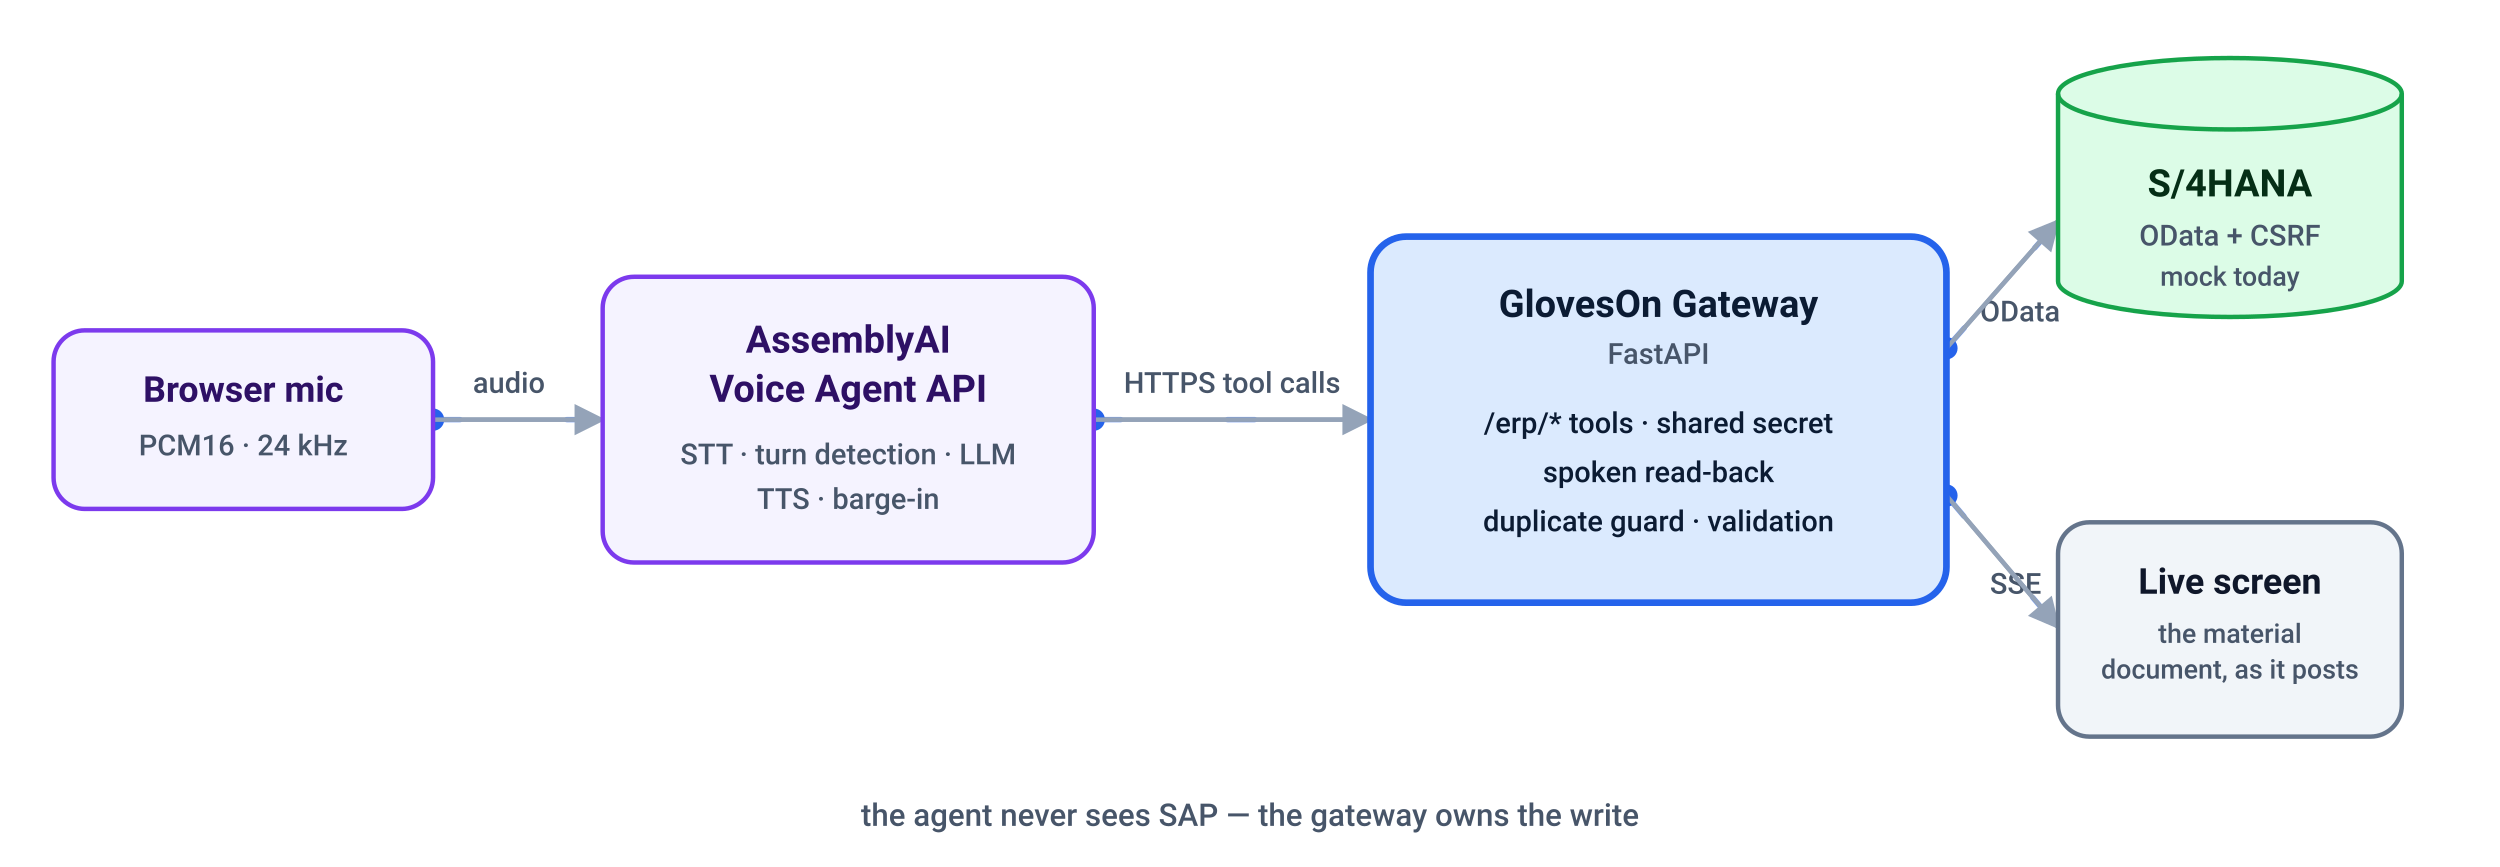
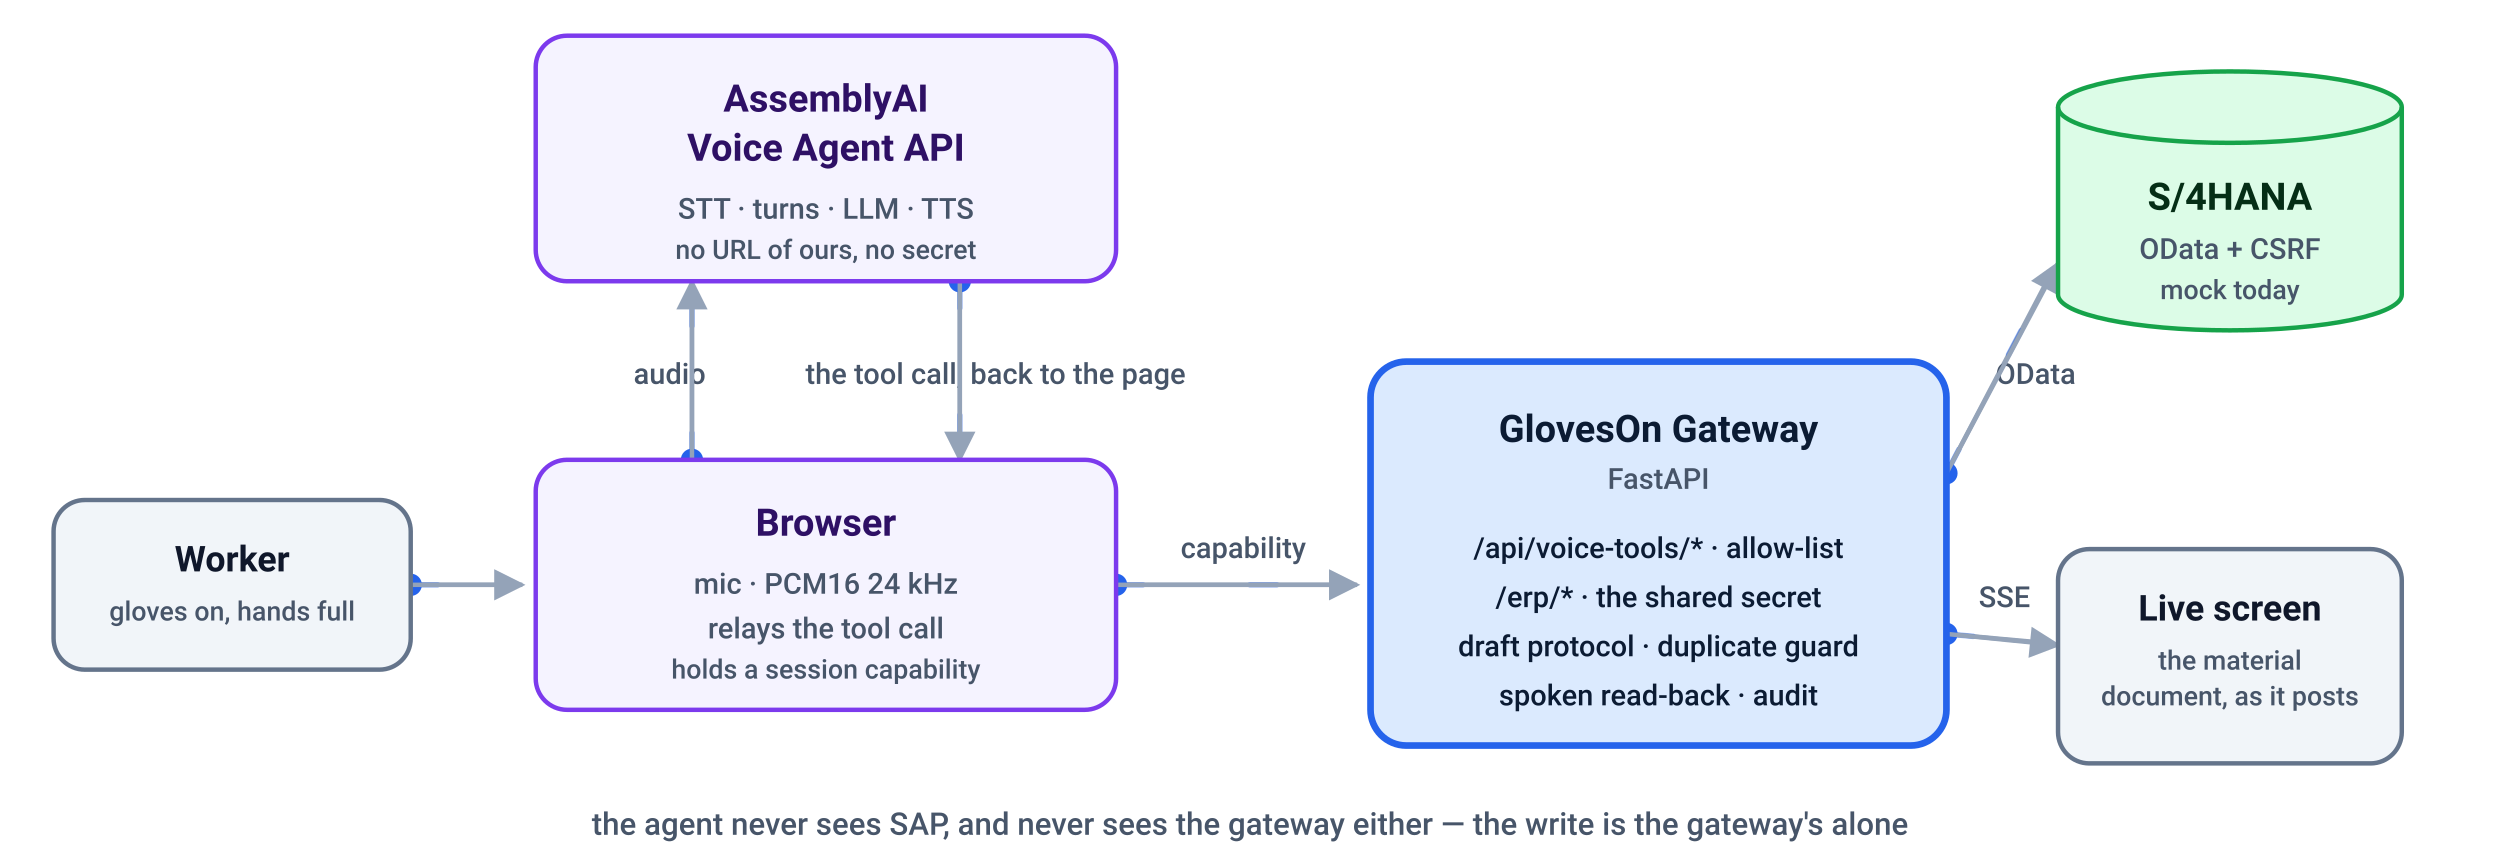
- <svg xmlns="http://www.w3.org/2000/svg" viewBox="0 34 1120 388" width="1120" height="388" role="img" aria-label="GlovesOn architecture: browser microphone to the AssemblyAI Voice Agent API, which calls the GlovesOn gateway over HTTPS; the gateway speaks OData to S/4HANA and streams the live warehouse screen over SSE.">
+ <svg xmlns="http://www.w3.org/2000/svg" viewBox="0 34 1120 388" width="1120" height="388" role="img" aria-label="GlovesOn architecture: the worker speaks to the browser, which streams audio to the AssemblyAI Voice Agent API; the agent's tool call comes back down to the browser, which posts it to the GlovesOn gateway with a session capability. The gateway holds the shared secret, speaks OData to S/4HANA and streams the live warehouse screen back over SSE.">
  <defs>
    <marker id="a" viewBox="0 0 10 10" refX="9" refY="5" markerWidth="7" markerHeight="7" orient="auto-start-reverse">
      <path d="M0,0 L10,5 L0,10 z" fill="#94a3b8" />
    </marker>
  </defs>
-   <path d="M 194,222 L 262,222" fill="none" stroke="#94a3b8" stroke-width="2" />
-   <path d="M 194,222 L 262,222" fill="none" stroke="#2563eb" stroke-width="2.5" stroke-linecap="round" stroke-dasharray="12 48" opacity="0.45">
-     <animate attributeName="stroke-dashoffset" from="60" to="0" dur="1.6s" begin="0s" repeatCount="indefinite" />
+   <path d="M 184,296 L 226,296" fill="none" stroke="#94a3b8" stroke-width="2" />
+   <path d="M 184,296 L 226,296" fill="none" stroke="#2563eb" stroke-width="2.5" stroke-linecap="round" stroke-dasharray="12 48" opacity="0.45">
+     <animate attributeName="stroke-dashoffset" from="60" to="0" dur="1.4s" begin="0s" repeatCount="indefinite" />
  </path>
-   <circle cx="194" cy="222" r="5" fill="#2563eb">
-     <animateMotion dur="1.6s" begin="0s" repeatCount="indefinite" path="M 194,222 L 262,222" />
-     <animate attributeName="opacity" values="0;1;1;0" keyTimes="0;0.12;0.88;1" dur="1.6s" begin="0s" repeatCount="indefinite" />
+   <circle cx="184" cy="296" r="5" fill="#2563eb">
+     <animateMotion dur="1.4s" begin="0s" repeatCount="indefinite" path="M 184,296 L 226,296" />
+     <animate attributeName="opacity" values="0;1;1;0" keyTimes="0;0.12;0.88;1" dur="1.4s" begin="0s" repeatCount="indefinite" />
  </circle>
-   <text x="228" y="210" font-family="system-ui,-apple-system,'Segoe UI',Roboto,'Helvetica Neue',sans-serif" font-size="13" font-weight="500" fill="#475569" text-anchor="middle">audio</text>
-   <path d="M 490,222 L 606,222" fill="none" stroke="#94a3b8" stroke-width="2" />
-   <path d="M 490,222 L 606,222" fill="none" stroke="#2563eb" stroke-width="2.5" stroke-linecap="round" stroke-dasharray="12 48" opacity="0.45">
-     <animate attributeName="stroke-dashoffset" from="60" to="0" dur="1.9s" begin="0.2s" repeatCount="indefinite" />
+   <path d="M 310,240 L 310,168" fill="none" stroke="#94a3b8" stroke-width="2" />
+   <path d="M 310,240 L 310,168" fill="none" stroke="#2563eb" stroke-width="2.5" stroke-linecap="round" stroke-dasharray="12 48" opacity="0.45">
+     <animate attributeName="stroke-dashoffset" from="60" to="0" dur="1.6s" begin="0.1s" repeatCount="indefinite" />
  </path>
-   <circle cx="490" cy="222" r="5" fill="#2563eb">
-     <animateMotion dur="1.9s" begin="0.2s" repeatCount="indefinite" path="M 490,222 L 606,222" />
-     <animate attributeName="opacity" values="0;1;1;0" keyTimes="0;0.12;0.88;1" dur="1.9s" begin="0.2s" repeatCount="indefinite" />
+   <circle cx="310" cy="240" r="5" fill="#2563eb">
+     <animateMotion dur="1.6s" begin="0.1s" repeatCount="indefinite" path="M 310,240 L 310,168" />
+     <animate attributeName="opacity" values="0;1;1;0" keyTimes="0;0.12;0.88;1" dur="1.6s" begin="0.1s" repeatCount="indefinite" />
  </circle>
-   <text x="552" y="210" font-family="system-ui,-apple-system,'Segoe UI',Roboto,'Helvetica Neue',sans-serif" font-size="13" font-weight="500" fill="#475569" text-anchor="middle">HTTPS tool calls</text>
-   <path d="M 872,190 L 916,140" fill="none" stroke="#94a3b8" stroke-width="2" />
-   <path d="M 872,190 L 916,140" fill="none" stroke="#2563eb" stroke-width="2.5" stroke-linecap="round" stroke-dasharray="12 48" opacity="0.45">
-     <animate attributeName="stroke-dashoffset" from="60" to="0" dur="2.1s" begin="0.5s" repeatCount="indefinite" />
+   <text x="300" y="206" font-family="system-ui,-apple-system,'Segoe UI',Roboto,'Helvetica Neue',sans-serif" font-size="13" font-weight="500" fill="#475569" text-anchor="middle">audio</text>
+   <path d="M 430,160 L 430,232" fill="none" stroke="#94a3b8" stroke-width="2" />
+   <path d="M 430,160 L 430,232" fill="none" stroke="#2563eb" stroke-width="2.5" stroke-linecap="round" stroke-dasharray="12 48" opacity="0.45">
+     <animate attributeName="stroke-dashoffset" from="60" to="0" dur="1.9s" begin="0.5s" repeatCount="indefinite" />
  </path>
-   <circle cx="872" cy="190" r="5" fill="#2563eb">
-     <animateMotion dur="2.1s" begin="0.5s" repeatCount="indefinite" path="M 872,190 L 916,140" />
-     <animate attributeName="opacity" values="0;1;1;0" keyTimes="0;0.12;0.88;1" dur="2.1s" begin="0.5s" repeatCount="indefinite" />
+   <circle cx="430" cy="160" r="5" fill="#2563eb">
+     <animateMotion dur="1.9s" begin="0.5s" repeatCount="indefinite" path="M 430,160 L 430,232" />
+     <animate attributeName="opacity" values="0;1;1;0" keyTimes="0;0.12;0.88;1" dur="1.9s" begin="0.5s" repeatCount="indefinite" />
  </circle>
-   <text x="905" y="178" font-family="system-ui,-apple-system,'Segoe UI',Roboto,'Helvetica Neue',sans-serif" font-size="13" font-weight="500" fill="#475569" text-anchor="middle">OData</text>
-   <path d="M 872,256 L 916,308" fill="none" stroke="#94a3b8" stroke-width="2" />
-   <path d="M 872,256 L 916,308" fill="none" stroke="#2563eb" stroke-width="2.5" stroke-linecap="round" stroke-dasharray="12 48" opacity="0.45">
-     <animate attributeName="stroke-dashoffset" from="60" to="0" dur="2.1s" begin="0.7s" repeatCount="indefinite" />
+   <text x="446" y="206" font-family="system-ui,-apple-system,'Segoe UI',Roboto,'Helvetica Neue',sans-serif" font-size="13" font-weight="500" fill="#475569" text-anchor="middle">the tool call, back to the page</text>
+   <path d="M 500,296 L 600,296" fill="none" stroke="#94a3b8" stroke-width="2" />
+   <path d="M 500,296 L 600,296" fill="none" stroke="#2563eb" stroke-width="2.5" stroke-linecap="round" stroke-dasharray="12 48" opacity="0.45">
+     <animate attributeName="stroke-dashoffset" from="60" to="0" dur="1.9s" begin="0.9s" repeatCount="indefinite" />
  </path>
-   <circle cx="872" cy="256" r="5" fill="#2563eb">
-     <animateMotion dur="2.1s" begin="0.7s" repeatCount="indefinite" path="M 872,256 L 916,308" />
-     <animate attributeName="opacity" values="0;1;1;0" keyTimes="0;0.12;0.88;1" dur="2.1s" begin="0.7s" repeatCount="indefinite" />
+   <circle cx="500" cy="296" r="5" fill="#2563eb">
+     <animateMotion dur="1.9s" begin="0.9s" repeatCount="indefinite" path="M 500,296 L 600,296" />
+     <animate attributeName="opacity" values="0;1;1;0" keyTimes="0;0.12;0.88;1" dur="1.9s" begin="0.9s" repeatCount="indefinite" />
  </circle>
-   <text x="903" y="300" font-family="system-ui,-apple-system,'Segoe UI',Roboto,'Helvetica Neue',sans-serif" font-size="13" font-weight="500" fill="#475569" text-anchor="middle">SSE</text>
-   <path d="M 194,222 L 270,222" fill="none" stroke="#94a3b8" stroke-width="2" marker-end="url(#a)" />
-   <path d="M 490,222 L 614,222" fill="none" stroke="#94a3b8" stroke-width="2" marker-end="url(#a)" />
-   <path d="M 872,190 L 922,133" fill="none" stroke="#94a3b8" stroke-width="2" marker-end="url(#a)" />
-   <path d="M 872,256 L 922,315" fill="none" stroke="#94a3b8" stroke-width="2" marker-end="url(#a)" />
-   <rect x="24" y="182" width="170" height="80" rx="14" fill="#f5f3ff" stroke="#7c3aed" stroke-width="2" />
-   <text x="109" y="214" font-family="system-ui,-apple-system,'Segoe UI',Roboto,'Helvetica Neue',sans-serif" font-size="16" font-weight="600" fill="#2e1065" text-anchor="middle">Browser mic</text>
-   <text x="109" y="238" font-family="system-ui,-apple-system,'Segoe UI',Roboto,'Helvetica Neue',sans-serif" font-size="13" font-weight="500" fill="#475569" text-anchor="middle">PCM16 · 24 kHz</text>
-   <rect x="270" y="158" width="220" height="128" rx="14" fill="#f5f3ff" stroke="#7c3aed" stroke-width="2" />
-   <text x="380" y="192" font-family="system-ui,-apple-system,'Segoe UI',Roboto,'Helvetica Neue',sans-serif" font-size="17" font-weight="600" fill="#2e1065" text-anchor="middle">AssemblyAI</text>
-   <text x="380" y="214" font-family="system-ui,-apple-system,'Segoe UI',Roboto,'Helvetica Neue',sans-serif" font-size="17" font-weight="600" fill="#2e1065" text-anchor="middle">Voice Agent API</text>
-   <text x="380" y="242" font-family="system-ui,-apple-system,'Segoe UI',Roboto,'Helvetica Neue',sans-serif" font-size="13" font-weight="500" fill="#475569" text-anchor="middle">STT · turn detection · LLM</text>
-   <text x="380" y="262" font-family="system-ui,-apple-system,'Segoe UI',Roboto,'Helvetica Neue',sans-serif" font-size="13" font-weight="500" fill="#475569" text-anchor="middle">TTS · barge-in</text>
-   <rect x="614" y="140" width="258" height="164" rx="16" fill="#dbeafe" stroke="#2563eb" stroke-width="3" />
-   <rect x="614" y="140" width="258" height="164" rx="16" fill="none" stroke="#2563eb" stroke-width="3" opacity="0.0">
+   <text x="557" y="284" font-family="system-ui,-apple-system,'Segoe UI',Roboto,'Helvetica Neue',sans-serif" font-size="13" font-weight="500" fill="#475569" text-anchor="middle">capability</text>
+   <path d="M 872,246 L 916,162" fill="none" stroke="#94a3b8" stroke-width="2" />
+   <path d="M 872,246 L 916,162" fill="none" stroke="#2563eb" stroke-width="2.5" stroke-linecap="round" stroke-dasharray="12 48" opacity="0.45">
+     <animate attributeName="stroke-dashoffset" from="60" to="0" dur="2.1s" begin="1.2s" repeatCount="indefinite" />
+   </path>
+   <circle cx="872" cy="246" r="5" fill="#2563eb">
+     <animateMotion dur="2.1s" begin="1.2s" repeatCount="indefinite" path="M 872,246 L 916,162" />
+     <animate attributeName="opacity" values="0;1;1;0" keyTimes="0;0.12;0.88;1" dur="2.1s" begin="1.2s" repeatCount="indefinite" />
+   </circle>
+   <text x="912" y="206" font-family="system-ui,-apple-system,'Segoe UI',Roboto,'Helvetica Neue',sans-serif" font-size="13" font-weight="500" fill="#475569" text-anchor="middle">OData</text>
+   <path d="M 872,318 L 916,322" fill="none" stroke="#94a3b8" stroke-width="2" />
+   <path d="M 872,318 L 916,322" fill="none" stroke="#2563eb" stroke-width="2.5" stroke-linecap="round" stroke-dasharray="12 48" opacity="0.45">
+     <animate attributeName="stroke-dashoffset" from="60" to="0" dur="2.1s" begin="1.4s" repeatCount="indefinite" />
+   </path>
+   <circle cx="872" cy="318" r="5" fill="#2563eb">
+     <animateMotion dur="2.1s" begin="1.4s" repeatCount="indefinite" path="M 872,318 L 916,322" />
+     <animate attributeName="opacity" values="0;1;1;0" keyTimes="0;0.12;0.88;1" dur="2.1s" begin="1.4s" repeatCount="indefinite" />
+   </circle>
+   <text x="898" y="306" font-family="system-ui,-apple-system,'Segoe UI',Roboto,'Helvetica Neue',sans-serif" font-size="13" font-weight="500" fill="#475569" text-anchor="middle">SSE</text>
+   <path d="M 184,296 L 234,296" fill="none" stroke="#94a3b8" stroke-width="2" marker-end="url(#a)" />
+   <path d="M 310,240 L 310,160" fill="none" stroke="#94a3b8" stroke-width="2" marker-end="url(#a)" />
+   <path d="M 430,160 L 430,240" fill="none" stroke="#94a3b8" stroke-width="2" marker-end="url(#a)" />
+   <path d="M 500,296 L 608,296" fill="none" stroke="#94a3b8" stroke-width="2" marker-end="url(#a)" />
+   <path d="M 872,246 L 922,152" fill="none" stroke="#94a3b8" stroke-width="2" marker-end="url(#a)" />
+   <path d="M 872,318 L 922,323" fill="none" stroke="#94a3b8" stroke-width="2" marker-end="url(#a)" />
+   <rect x="24" y="258" width="160" height="76" rx="14" fill="#f1f5f9" stroke="#64748b" stroke-width="2" />
+   <text x="104" y="290" font-family="system-ui,-apple-system,'Segoe UI',Roboto,'Helvetica Neue',sans-serif" font-size="16" font-weight="600" fill="#0f172a" text-anchor="middle">Worker</text>
+   <text x="104" y="312" font-family="system-ui,-apple-system,'Segoe UI',Roboto,'Helvetica Neue',sans-serif" font-size="12" font-weight="500" fill="#475569" text-anchor="middle">gloves on, hands full</text>
+   <rect x="240" y="50" width="260" height="110" rx="14" fill="#f5f3ff" stroke="#7c3aed" stroke-width="2" />
+   <text x="370" y="84" font-family="system-ui,-apple-system,'Segoe UI',Roboto,'Helvetica Neue',sans-serif" font-size="17" font-weight="600" fill="#2e1065" text-anchor="middle">AssemblyAI</text>
+   <text x="370" y="106" font-family="system-ui,-apple-system,'Segoe UI',Roboto,'Helvetica Neue',sans-serif" font-size="17" font-weight="600" fill="#2e1065" text-anchor="middle">Voice Agent API</text>
+   <text x="370" y="132" font-family="system-ui,-apple-system,'Segoe UI',Roboto,'Helvetica Neue',sans-serif" font-size="13" font-weight="500" fill="#475569" text-anchor="middle">STT · turns · LLM · TTS</text>
+   <text x="370" y="150" font-family="system-ui,-apple-system,'Segoe UI',Roboto,'Helvetica Neue',sans-serif" font-size="12" font-weight="500" fill="#475569" text-anchor="middle">no URL of ours, no secret</text>
+   <rect x="240" y="240" width="260" height="112" rx="14" fill="#f5f3ff" stroke="#7c3aed" stroke-width="2" />
+   <text x="370" y="274" font-family="system-ui,-apple-system,'Segoe UI',Roboto,'Helvetica Neue',sans-serif" font-size="17" font-weight="600" fill="#2e1065" text-anchor="middle">Browser</text>
+   <text x="370" y="300" font-family="system-ui,-apple-system,'Segoe UI',Roboto,'Helvetica Neue',sans-serif" font-size="13" font-weight="500" fill="#475569" text-anchor="middle">mic · PCM16 24 kHz</text>
+   <text x="370" y="320" font-family="system-ui,-apple-system,'Segoe UI',Roboto,'Helvetica Neue',sans-serif" font-size="13" font-weight="500" fill="#475569" text-anchor="middle">relays the tool call</text>
+   <text x="370" y="338" font-family="system-ui,-apple-system,'Segoe UI',Roboto,'Helvetica Neue',sans-serif" font-size="12" font-weight="500" fill="#475569" text-anchor="middle">holds a session capability</text>
+   <rect x="614" y="196" width="258" height="172" rx="16" fill="#dbeafe" stroke="#2563eb" stroke-width="3" />
+   <rect x="614" y="196" width="258" height="172" rx="16" fill="none" stroke="#2563eb" stroke-width="3" opacity="0.0">
    <animate attributeName="opacity" values="0;0.55;0" dur="3.4s" repeatCount="indefinite" />
    <animate attributeName="stroke-width" values="3;9;3" dur="3.4s" repeatCount="indefinite" />
  </rect>
-   <text x="743" y="176" font-family="system-ui,-apple-system,'Segoe UI',Roboto,'Helvetica Neue',sans-serif" font-size="17" font-weight="600" fill="#0b1b33" text-anchor="middle">GlovesOn Gateway</text>
-   <text x="743" y="197" font-family="system-ui,-apple-system,'Segoe UI',Roboto,'Helvetica Neue',sans-serif" font-size="13" font-weight="500" fill="#475569" text-anchor="middle">FastAPI</text>
-   <text x="743" y="228" font-family="system-ui,-apple-system,'Segoe UI',Roboto,'Helvetica Neue',sans-serif" font-size="13" font-weight="500" fill="#0b1b33" text-anchor="middle">/erp/* tools · shared secret</text>
-   <text x="743" y="250" font-family="system-ui,-apple-system,'Segoe UI',Roboto,'Helvetica Neue',sans-serif" font-size="13" font-weight="500" fill="#0b1b33" text-anchor="middle">spoken read-back</text>
-   <text x="743" y="272" font-family="system-ui,-apple-system,'Segoe UI',Roboto,'Helvetica Neue',sans-serif" font-size="13" font-weight="500" fill="#0b1b33" text-anchor="middle">duplicate guard · validation</text>
-   <path d="M922,76 a77.0,16 0 0,1 154,0 v84 a77.0,16 0 0,1 -154,0 z" fill="#dcfce7" stroke="#16a34a" stroke-width="2" />
-   <path d="M922,76 a77.0,16 0 0,0 154,0" fill="none" stroke="#16a34a" stroke-width="2" />
-   <text x="999.0" y="122" font-family="system-ui,-apple-system,'Segoe UI',Roboto,'Helvetica Neue',sans-serif" font-size="17" font-weight="600" fill="#052e16" text-anchor="middle">S/4HANA</text>
-   <text x="999.0" y="144" font-family="system-ui,-apple-system,'Segoe UI',Roboto,'Helvetica Neue',sans-serif" font-size="13" font-weight="500" fill="#475569" text-anchor="middle">OData + CSRF</text>
-   <text x="999.0" y="162" font-family="system-ui,-apple-system,'Segoe UI',Roboto,'Helvetica Neue',sans-serif" font-size="12" font-weight="500" fill="#475569" text-anchor="middle">mock today</text>
-   <rect x="922" y="268" width="154" height="96" rx="14" fill="#f1f5f9" stroke="#64748b" stroke-width="2" />
-   <text x="999" y="300" font-family="system-ui,-apple-system,'Segoe UI',Roboto,'Helvetica Neue',sans-serif" font-size="16" font-weight="600" fill="#0f172a" text-anchor="middle">Live screen</text>
-   <text x="999" y="322" font-family="system-ui,-apple-system,'Segoe UI',Roboto,'Helvetica Neue',sans-serif" font-size="12" font-weight="500" fill="#475569" text-anchor="middle">the material</text>
-   <text x="999" y="338" font-family="system-ui,-apple-system,'Segoe UI',Roboto,'Helvetica Neue',sans-serif" font-size="12" font-weight="500" fill="#475569" text-anchor="middle">document, as it posts</text>
-   <text x="560.0" y="404" font-family="system-ui,-apple-system,'Segoe UI',Roboto,'Helvetica Neue',sans-serif" font-size="14" font-weight="500" fill="#475569" text-anchor="middle">the agent never sees SAP — the gateway owns the write</text>
+   <text x="743" y="232" font-family="system-ui,-apple-system,'Segoe UI',Roboto,'Helvetica Neue',sans-serif" font-size="17" font-weight="600" fill="#0b1b33" text-anchor="middle">GlovesOn Gateway</text>
+   <text x="743" y="253" font-family="system-ui,-apple-system,'Segoe UI',Roboto,'Helvetica Neue',sans-serif" font-size="13" font-weight="500" fill="#475569" text-anchor="middle">FastAPI</text>
+   <text x="743" y="284" font-family="system-ui,-apple-system,'Segoe UI',Roboto,'Helvetica Neue',sans-serif" font-size="13" font-weight="500" fill="#0b1b33" text-anchor="middle">/api/voice-tools/* · allow-list</text>
+   <text x="743" y="306" font-family="system-ui,-apple-system,'Segoe UI',Roboto,'Helvetica Neue',sans-serif" font-size="13" font-weight="500" fill="#0b1b33" text-anchor="middle">/erp/* · the shared secret</text>
+   <text x="743" y="328" font-family="system-ui,-apple-system,'Segoe UI',Roboto,'Helvetica Neue',sans-serif" font-size="13" font-weight="500" fill="#0b1b33" text-anchor="middle">draft protocol · duplicate guard</text>
+   <text x="743" y="350" font-family="system-ui,-apple-system,'Segoe UI',Roboto,'Helvetica Neue',sans-serif" font-size="13" font-weight="500" fill="#0b1b33" text-anchor="middle">spoken read-back · audit</text>
+   <path d="M922,82 a77.0,16 0 0,1 154,0 v84 a77.0,16 0 0,1 -154,0 z" fill="#dcfce7" stroke="#16a34a" stroke-width="2" />
+   <path d="M922,82 a77.0,16 0 0,0 154,0" fill="none" stroke="#16a34a" stroke-width="2" />
+   <text x="999.0" y="128" font-family="system-ui,-apple-system,'Segoe UI',Roboto,'Helvetica Neue',sans-serif" font-size="17" font-weight="600" fill="#052e16" text-anchor="middle">S/4HANA</text>
+   <text x="999.0" y="150" font-family="system-ui,-apple-system,'Segoe UI',Roboto,'Helvetica Neue',sans-serif" font-size="13" font-weight="500" fill="#475569" text-anchor="middle">OData + CSRF</text>
+   <text x="999.0" y="168" font-family="system-ui,-apple-system,'Segoe UI',Roboto,'Helvetica Neue',sans-serif" font-size="12" font-weight="500" fill="#475569" text-anchor="middle">mock today</text>
+   <rect x="922" y="280" width="154" height="96" rx="14" fill="#f1f5f9" stroke="#64748b" stroke-width="2" />
+   <text x="999" y="312" font-family="system-ui,-apple-system,'Segoe UI',Roboto,'Helvetica Neue',sans-serif" font-size="16" font-weight="600" fill="#0f172a" text-anchor="middle">Live screen</text>
+   <text x="999" y="334" font-family="system-ui,-apple-system,'Segoe UI',Roboto,'Helvetica Neue',sans-serif" font-size="12" font-weight="500" fill="#475569" text-anchor="middle">the material</text>
+   <text x="999" y="350" font-family="system-ui,-apple-system,'Segoe UI',Roboto,'Helvetica Neue',sans-serif" font-size="12" font-weight="500" fill="#475569" text-anchor="middle">document, as it posts</text>
+   <text x="560.0" y="408" font-family="system-ui,-apple-system,'Segoe UI',Roboto,'Helvetica Neue',sans-serif" font-size="14" font-weight="500" fill="#475569" text-anchor="middle">the agent never sees SAP, and never sees the gateway either — the write is the gateway's alone</text>
</svg>
